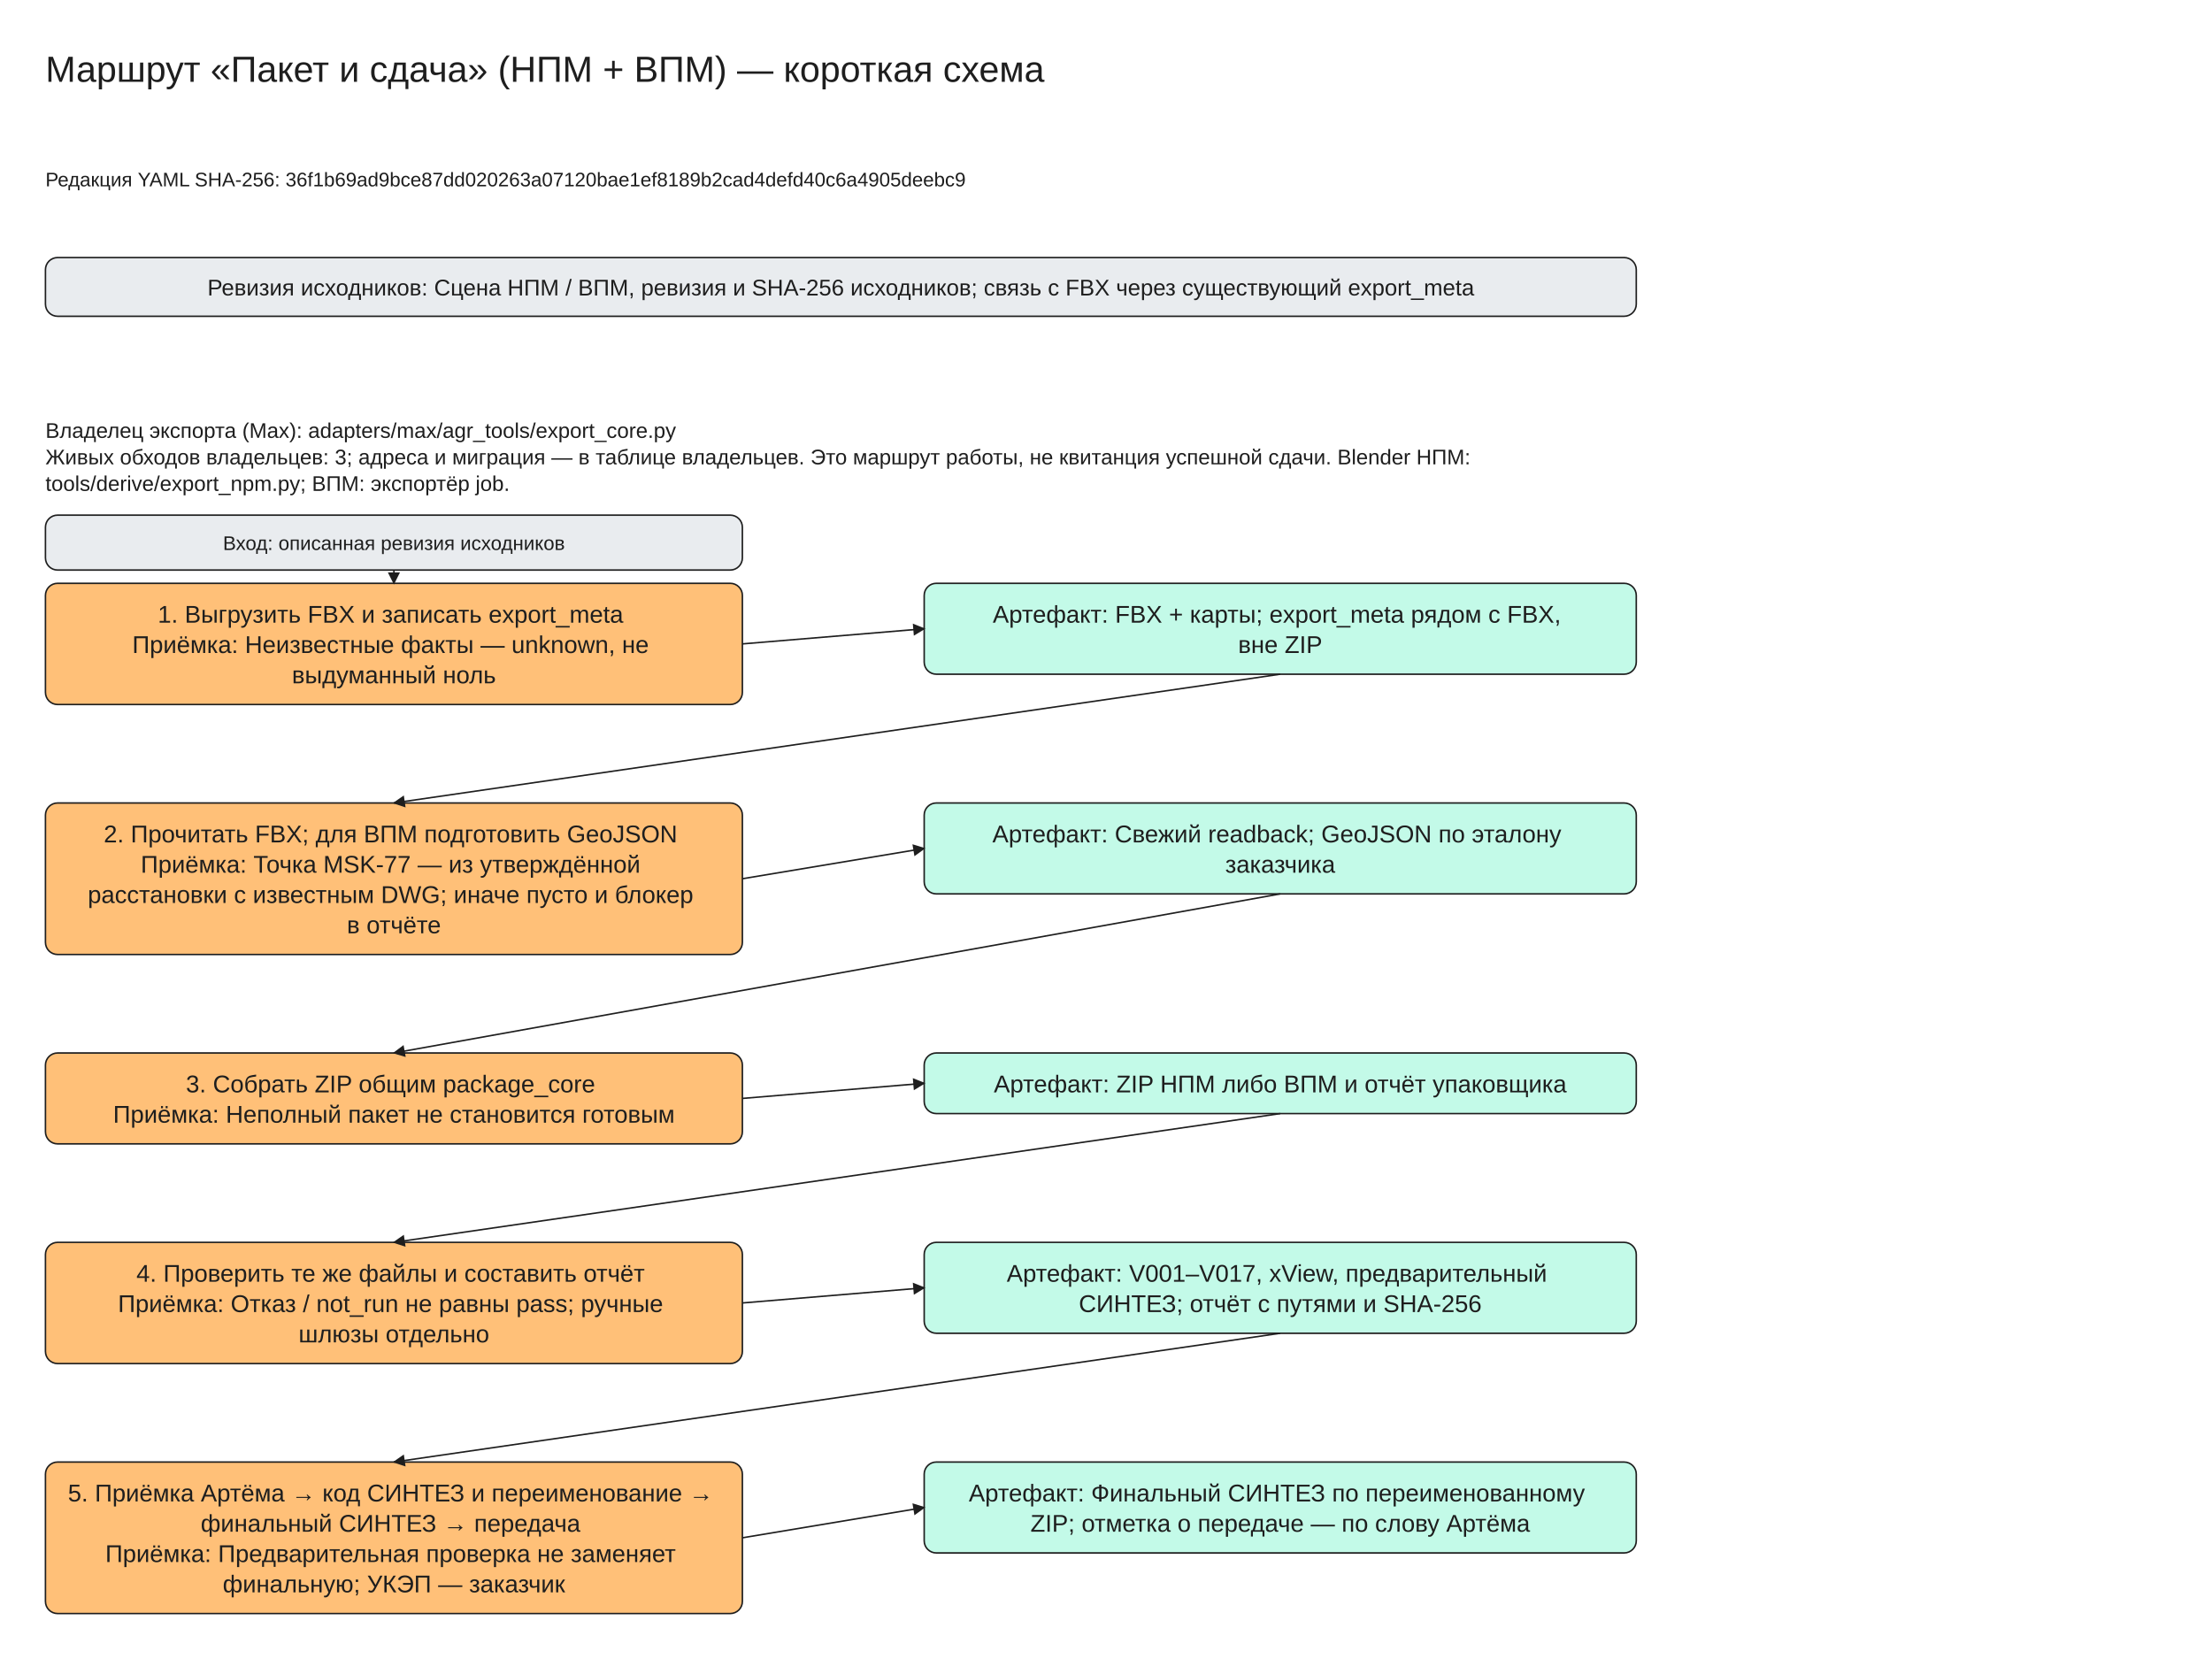
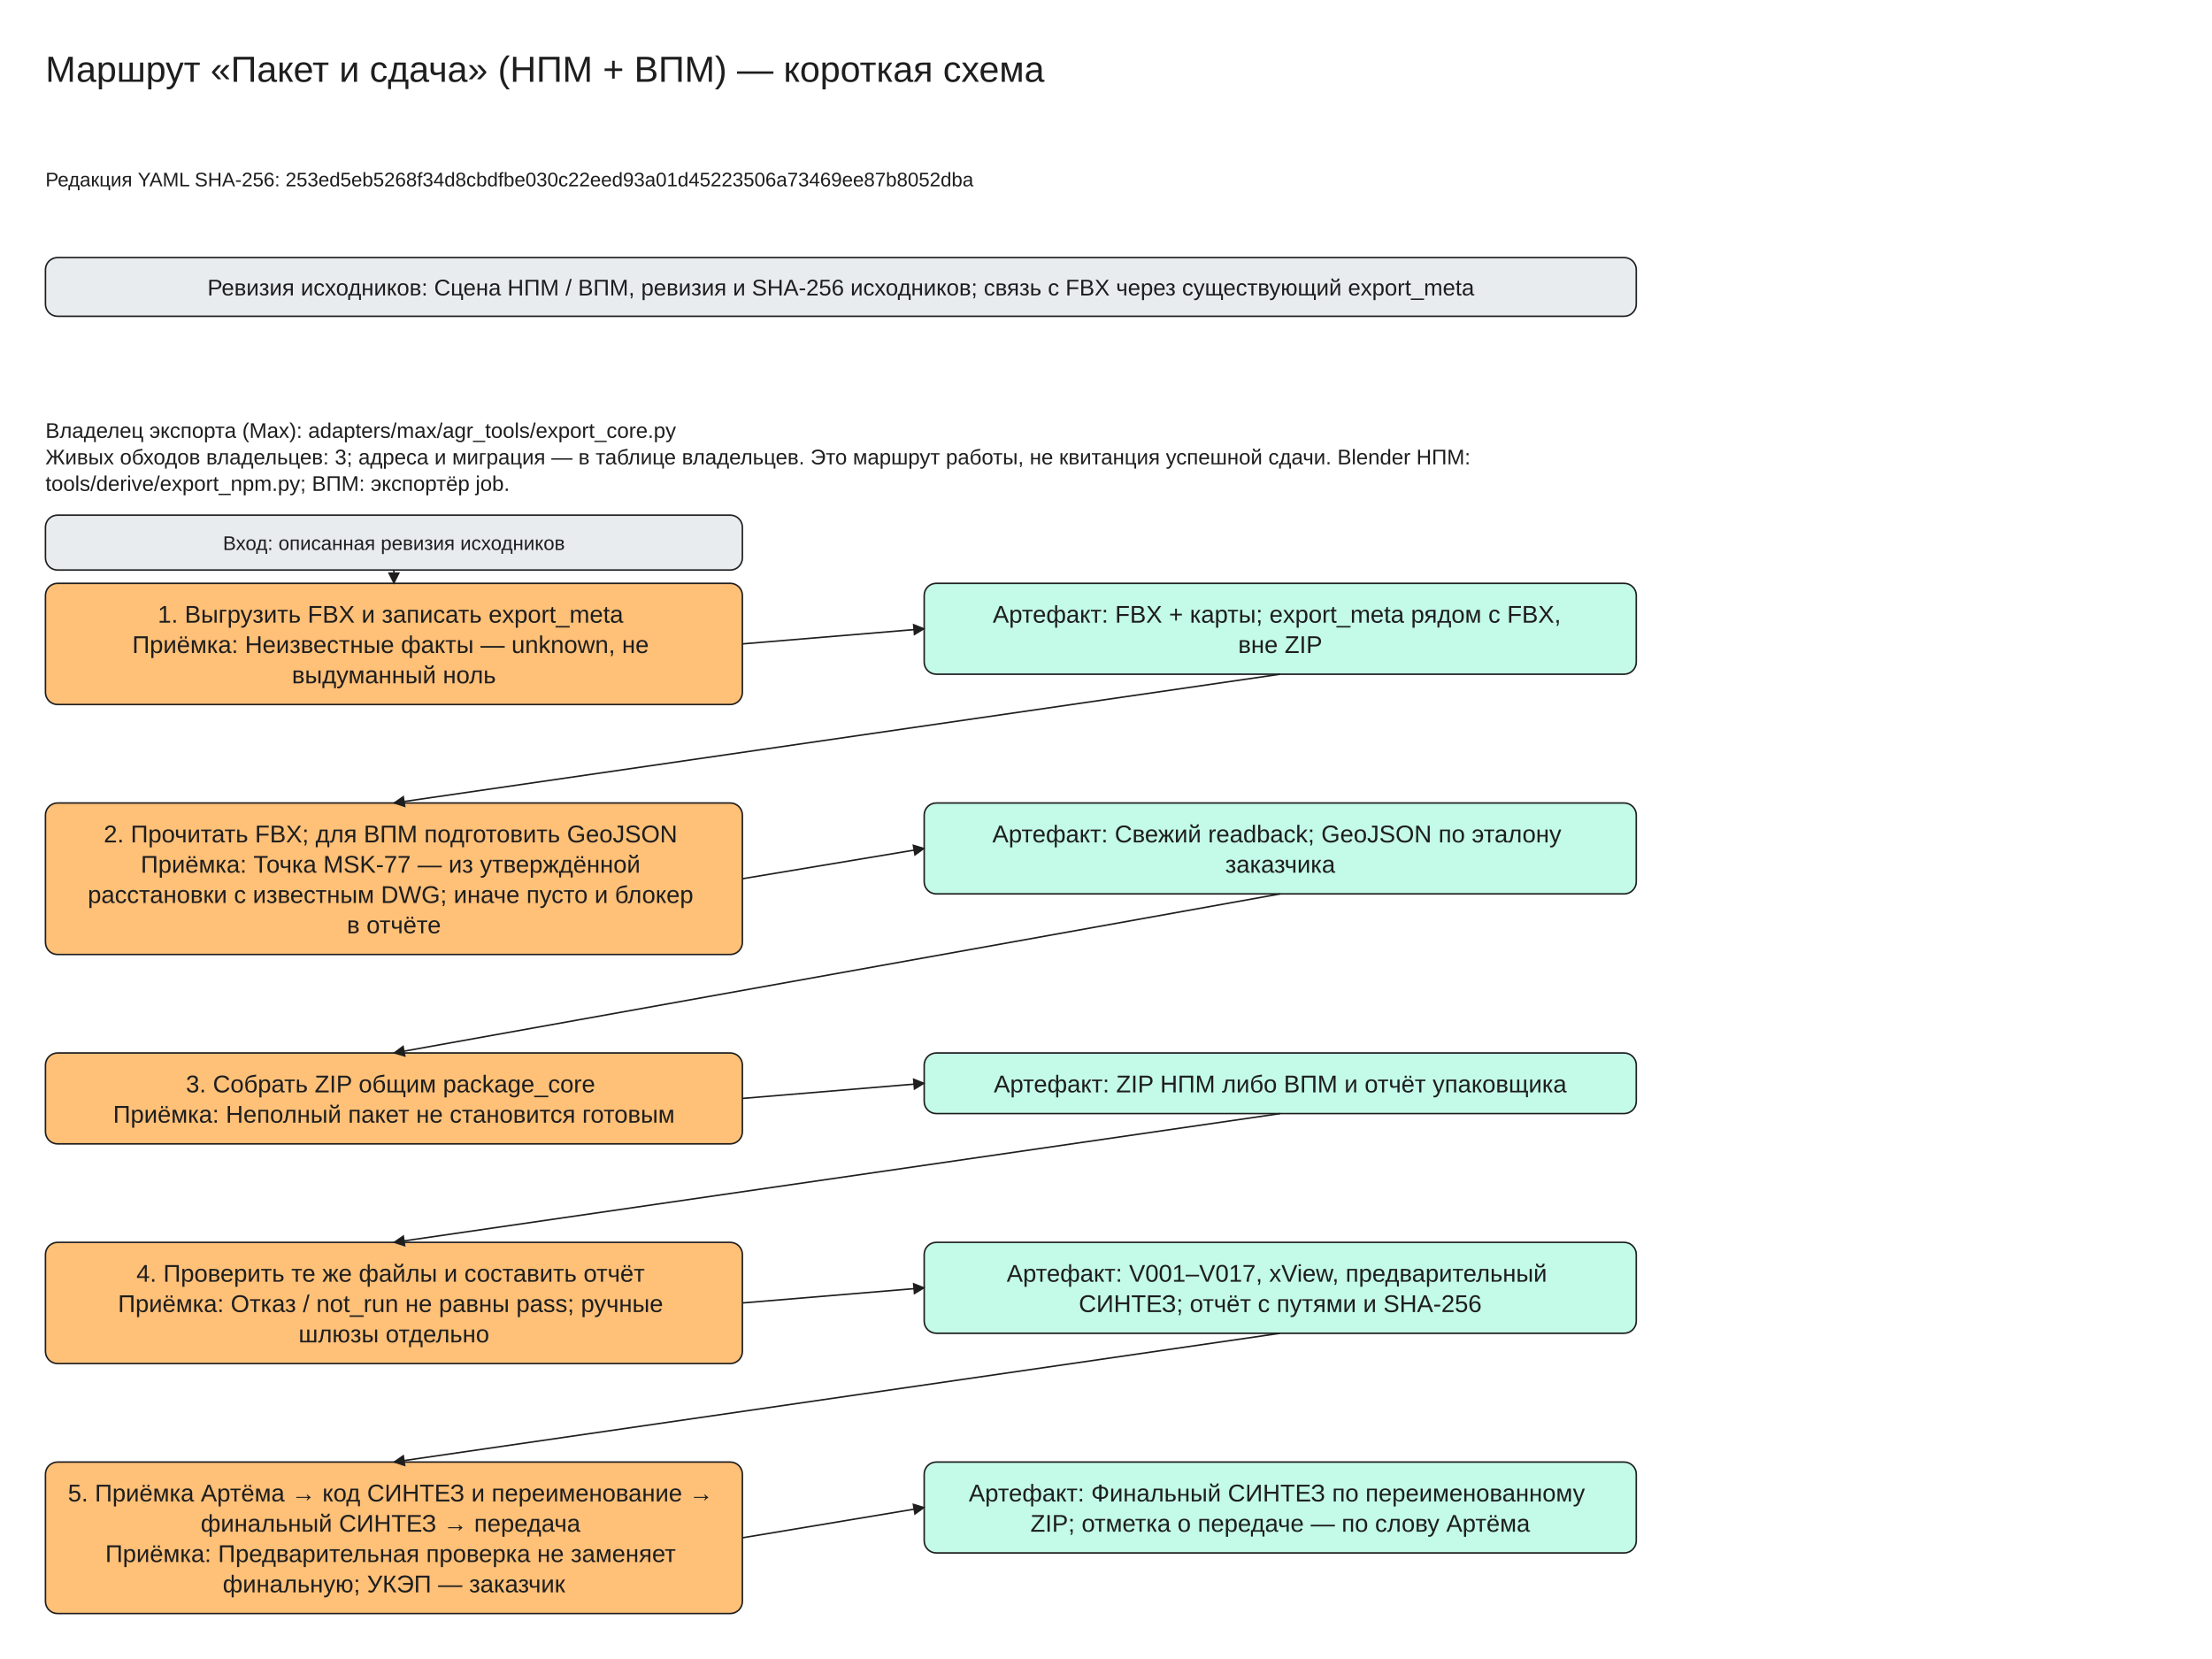
<svg xmlns="http://www.w3.org/2000/svg" viewBox="0 -30 1460 1095" width="1460" height="1095" font-family="Segoe UI, Arial, sans-serif">
  <defs>
    <marker id="arrow" viewBox="0 0 10 10" refX="9" refY="5" markerWidth="8" markerHeight="8" orient="auto-start-reverse">
      <path d="M0,0 L10,5 L0,10 z" fill="#1e1e1e" />
    </marker>
  </defs>
  <rect x="0" y="-30" width="1460" height="1095" fill="#ffffff" />
  <rect x="30" y="140" width="1050" height="38.75" rx="8" fill="#e9ecef" stroke="#1e1e1e" />
  <rect x="30" y="355" width="460" height="80.0" rx="8" fill="#ffc078" stroke="#1e1e1e" />
  <rect x="610" y="355" width="470" height="60.0" rx="8" fill="#c3fae8" stroke="#1e1e1e" />
  <rect x="30" y="310" width="460" height="36.25" rx="8" fill="#e9ecef" stroke="#1e1e1e" />
  <line x1="260.0" y1="346.25" x2="260.0" y2="355.0" stroke="#1e1e1e" marker-end="url(#arrow)" />
  <line x1="490" y1="395.0" x2="610" y2="385.0" stroke="#1e1e1e" marker-end="url(#arrow)" />
  <rect x="30" y="500.0" width="460" height="100.0" rx="8" fill="#ffc078" stroke="#1e1e1e" />
  <rect x="610" y="500.0" width="470" height="60.0" rx="8" fill="#c3fae8" stroke="#1e1e1e" />
  <line x1="845.0" y1="415.0" x2="260.0" y2="500.0" stroke="#1e1e1e" marker-end="url(#arrow)" />
  <line x1="490" y1="550.0" x2="610" y2="530.0" stroke="#1e1e1e" marker-end="url(#arrow)" />
  <rect x="30" y="665.0" width="460" height="60.0" rx="8" fill="#ffc078" stroke="#1e1e1e" />
  <rect x="610" y="665.0" width="470" height="40.0" rx="8" fill="#c3fae8" stroke="#1e1e1e" />
  <line x1="845.0" y1="560.0" x2="260.0" y2="665.0" stroke="#1e1e1e" marker-end="url(#arrow)" />
  <line x1="490" y1="695.0" x2="610" y2="685.0" stroke="#1e1e1e" marker-end="url(#arrow)" />
  <rect x="30" y="790.0" width="460" height="80.0" rx="8" fill="#ffc078" stroke="#1e1e1e" />
  <rect x="610" y="790.0" width="470" height="60.0" rx="8" fill="#c3fae8" stroke="#1e1e1e" />
  <line x1="845.0" y1="705.0" x2="260.0" y2="790.0" stroke="#1e1e1e" marker-end="url(#arrow)" />
  <line x1="490" y1="830.0" x2="610" y2="820.0" stroke="#1e1e1e" marker-end="url(#arrow)" />
  <rect x="30" y="935.0" width="460" height="100.0" rx="8" fill="#ffc078" stroke="#1e1e1e" />
  <rect x="610" y="935.0" width="470" height="60.0" rx="8" fill="#c3fae8" stroke="#1e1e1e" />
  <line x1="845.0" y1="850.0" x2="260.0" y2="935.0" stroke="#1e1e1e" marker-end="url(#arrow)" />
  <line x1="490" y1="985.0" x2="610" y2="965.0" stroke="#1e1e1e" marker-end="url(#arrow)" />
  <text x="30" y="0" font-size="24" text-anchor="start" fill="#1e1e1e">
    <tspan x="30" dy="24">Маршрут «Пакет и сдача» (НПМ + ВПМ) — короткая схема</tspan>
  </text>
  <text x="30" y="80" font-size="13" text-anchor="start" fill="#1e1e1e">
-     <tspan x="30" dy="13">Редакция YAML SHA-256: 36f1b69ad9bce87dd020263a07120bae1ef8189b2cad4defd40c6a4905deebc9</tspan>
+     <tspan x="30" dy="13">Редакция YAML SHA-256: 253ed5eb5268f34d8cbdfbe030c22eed93a01d45223506a73469ee87b8052dba</tspan>
  </text>
  <text x="555.0" y="150.0" font-size="15" text-anchor="middle" fill="#1e1e1e">
    <tspan x="555.0" dy="15">Ревизия исходников: Сцена НПМ / ВПМ, ревизия и SHA-256 исходников; связь с FBX через существующий export_meta</tspan>
  </text>
  <text x="30" y="245" font-size="14" text-anchor="start" fill="#1e1e1e">
    <tspan x="30" dy="14">Владелец экспорта (Max): adapters/max/agr_tools/export_core.py</tspan>
    <tspan x="30" dy="17.5">Живых обходов владельцев: 3; адреса и миграция — в таблице владельцев. Это маршрут работы, не квитанция успешной сдачи. Blender НПМ:</tspan>
    <tspan x="30" dy="17.5">tools/derive/export_npm.py; ВПМ: экспортёр job.</tspan>
  </text>
  <text x="260.0" y="365.0" font-size="16" text-anchor="middle" fill="#1e1e1e">
    <tspan x="260.0" dy="16">1. Выгрузить FBX и записать export_meta</tspan>
    <tspan x="260.0" dy="20.0">Приёмка: Неизвестные факты — unknown, не</tspan>
    <tspan x="260.0" dy="20.0">выдуманный ноль</tspan>
  </text>
  <text x="845.0" y="365.0" font-size="16" text-anchor="middle" fill="#1e1e1e">
    <tspan x="845.0" dy="16">Артефакт: FBX + карты; export_meta рядом с FBX,</tspan>
    <tspan x="845.0" dy="20.0">вне ZIP</tspan>
  </text>
  <text x="260.0" y="320.0" font-size="13" text-anchor="middle" fill="#1e1e1e">
    <tspan x="260.0" dy="13">Вход: описанная ревизия исходников</tspan>
  </text>
  <text x="260.0" y="510.0" font-size="16" text-anchor="middle" fill="#1e1e1e">
    <tspan x="260.0" dy="16">2. Прочитать FBX; для ВПМ подготовить GeoJSON</tspan>
    <tspan x="260.0" dy="20.0">Приёмка: Точка MSK-77 — из утверждённой</tspan>
    <tspan x="260.0" dy="20.0">расстановки с известным DWG; иначе пусто и блокер</tspan>
    <tspan x="260.0" dy="20.0">в отчёте</tspan>
  </text>
  <text x="845.0" y="510.0" font-size="16" text-anchor="middle" fill="#1e1e1e">
    <tspan x="845.0" dy="16">Артефакт: Свежий readback; GeoJSON по эталону</tspan>
    <tspan x="845.0" dy="20.0">заказчика</tspan>
  </text>
  <text x="260.0" y="675.0" font-size="16" text-anchor="middle" fill="#1e1e1e">
    <tspan x="260.0" dy="16">3. Собрать ZIP общим package_core</tspan>
    <tspan x="260.0" dy="20.0">Приёмка: Неполный пакет не становится готовым</tspan>
  </text>
  <text x="845.0" y="675.0" font-size="16" text-anchor="middle" fill="#1e1e1e">
    <tspan x="845.0" dy="16">Артефакт: ZIP НПМ либо ВПМ и отчёт упаковщика</tspan>
  </text>
  <text x="260.0" y="800.0" font-size="16" text-anchor="middle" fill="#1e1e1e">
    <tspan x="260.0" dy="16">4. Проверить те же файлы и составить отчёт</tspan>
    <tspan x="260.0" dy="20.0">Приёмка: Отказ / not_run не равны pass; ручные</tspan>
    <tspan x="260.0" dy="20.0">шлюзы отдельно</tspan>
  </text>
  <text x="845.0" y="800.0" font-size="16" text-anchor="middle" fill="#1e1e1e">
    <tspan x="845.0" dy="16">Артефакт: V001–V017, xView, предварительный</tspan>
    <tspan x="845.0" dy="20.0">СИНТЕЗ; отчёт с путями и SHA-256</tspan>
  </text>
  <text x="260.0" y="945.0" font-size="16" text-anchor="middle" fill="#1e1e1e">
    <tspan x="260.0" dy="16">5. Приёмка Артёма → код СИНТЕЗ и переименование →</tspan>
    <tspan x="260.0" dy="20.0">финальный СИНТЕЗ → передача</tspan>
    <tspan x="260.0" dy="20.0">Приёмка: Предварительная проверка не заменяет</tspan>
    <tspan x="260.0" dy="20.0">финальную; УКЭП — заказчик</tspan>
  </text>
  <text x="845.0" y="945.0" font-size="16" text-anchor="middle" fill="#1e1e1e">
    <tspan x="845.0" dy="16">Артефакт: Финальный СИНТЕЗ по переименованному</tspan>
    <tspan x="845.0" dy="20.0">ZIP; отметка о передаче — по слову Артёма</tspan>
  </text>
</svg>
